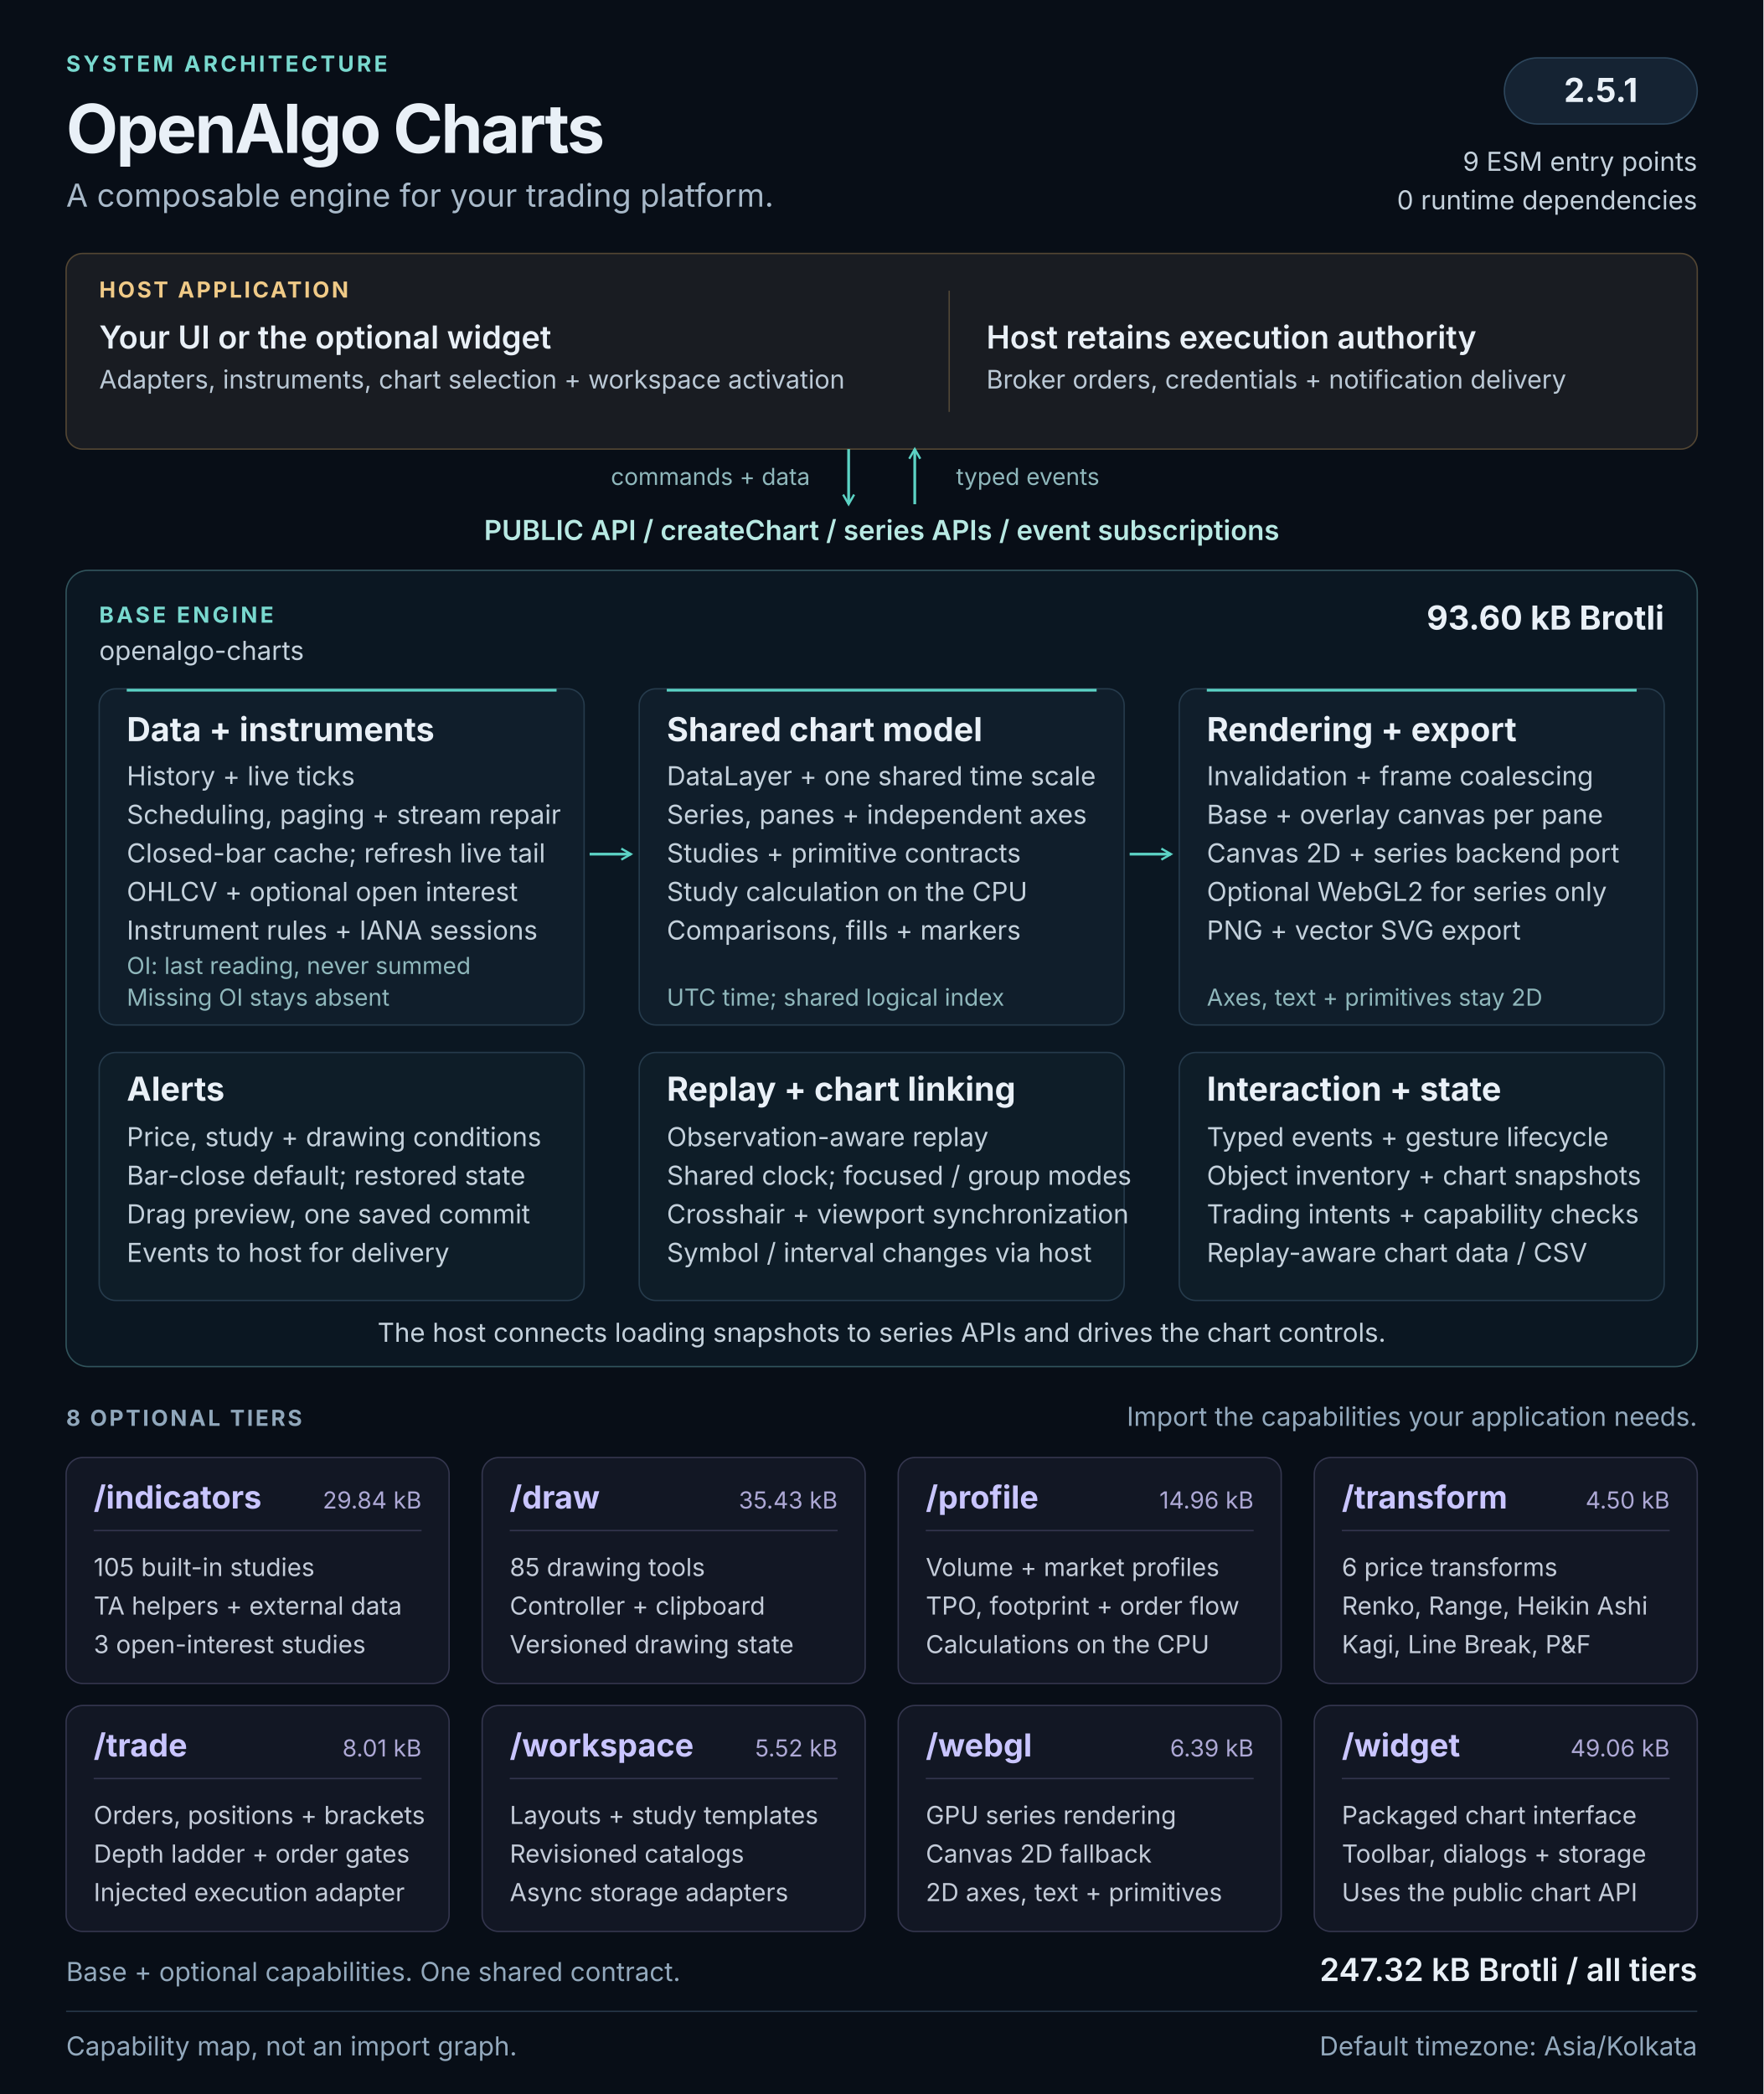
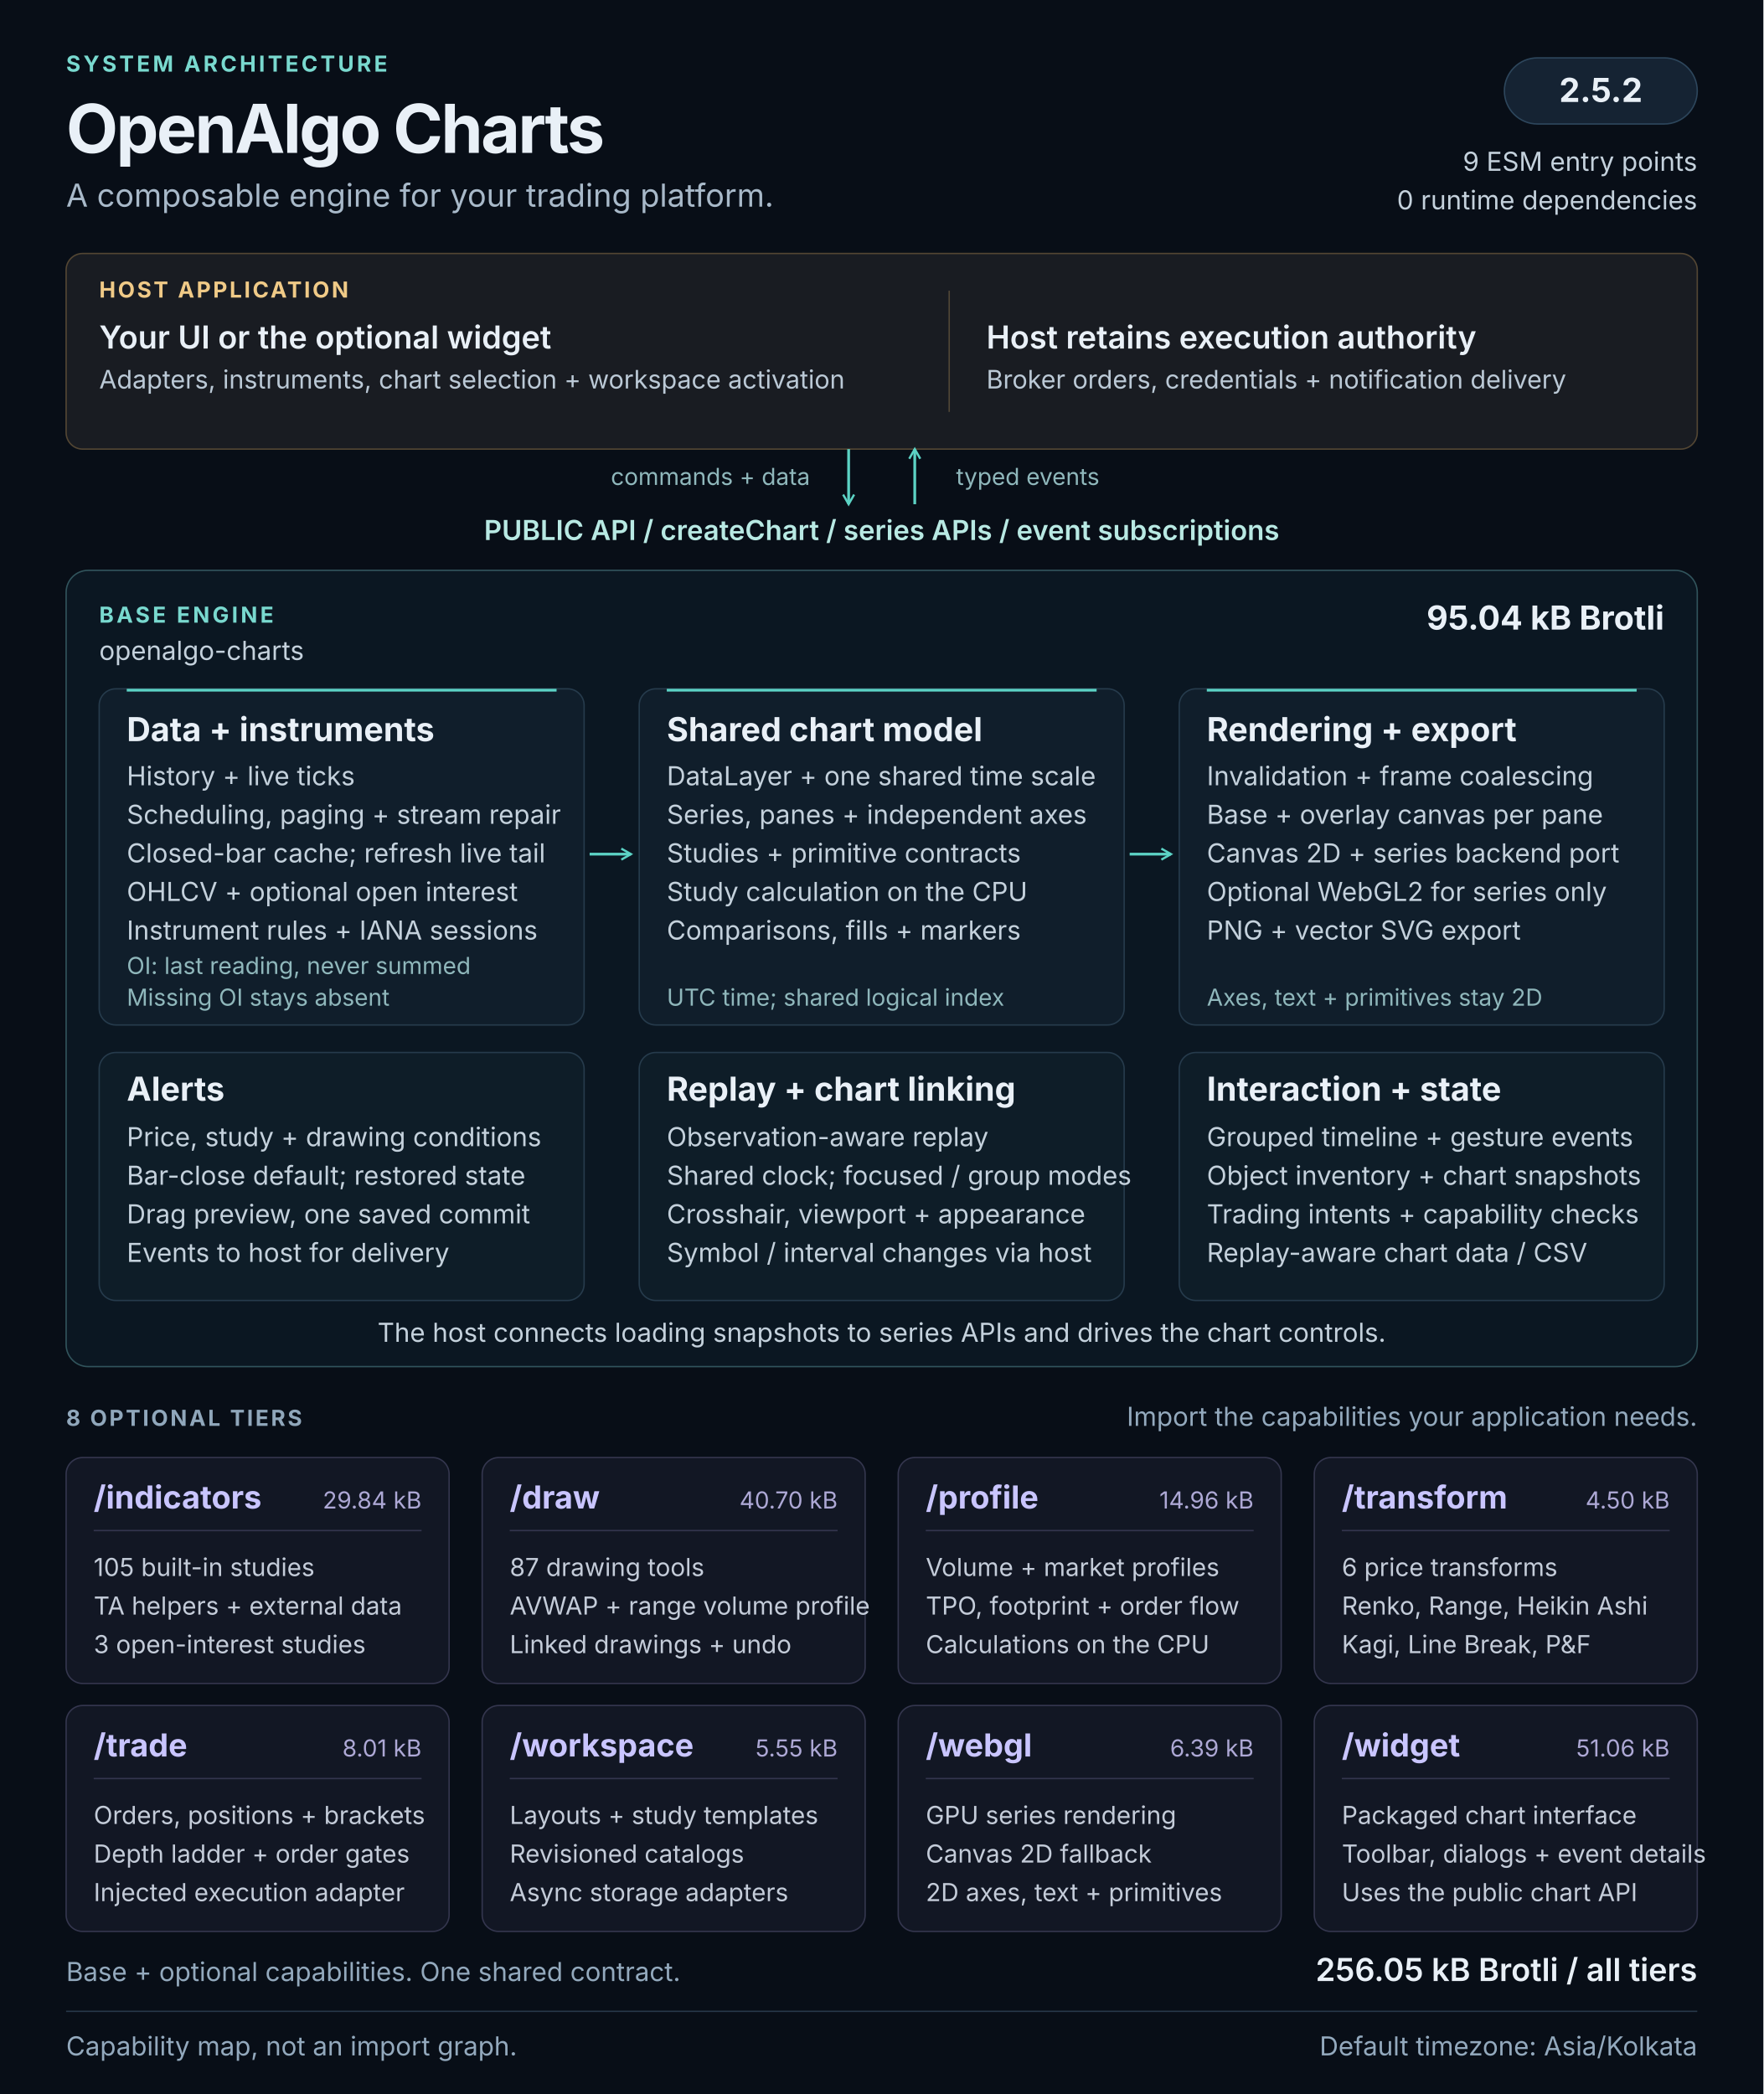
<svg xmlns="http://www.w3.org/2000/svg" width="1280" height="1520" viewBox="0 0 1280 1520" role="img" aria-labelledby="architecture-title architecture-description">
  <defs>
    <marker id="flow-arrow" viewBox="0 0 10 10" refX="8" refY="5" markerWidth="5" markerHeight="5" orient="auto-start-reverse">
      <path d="M1 1L8 5L1 9" fill="none" stroke="#5cd3c5" stroke-width="1.6" />
    </marker>
  </defs>
  <style>
  text { font-family: 'Segoe UI', Inter, Arial, sans-serif; fill: #e9f0f7; }
  .kicker { font-size: 16px; font-weight: 650; letter-spacing: 2px; fill: #79d9cf; }
  .heading { font-size: 49px; font-weight: 700; letter-spacing: -1.5px; }
  .subtitle { font-size: 23px; fill: #a8b9c9; }
  .label { font-size: 16px; font-weight: 650; letter-spacing: 1.6px; fill: #90a7bb; }
  .host-label { font-size: 16px; font-weight: 650; letter-spacing: 1.6px; fill: #f0ca87; }
  .host-title { font-size: 23px; font-weight: 600; }
  .host-body { font-size: 18.5px; fill: #bbc9d6; }
  .api { font-size: 20px; font-weight: 600; fill: #b8e9e3; }
  .panel-title { font-size: 24px; font-weight: 650; }
  .body { font-size: 19px; fill: #c4d1dc; }
  .note { font-size: 17px; fill: #8fb7bb; }
  .tier-title { font-size: 23px; font-weight: 650; fill: #c9c5ff; }
  .tier-size { font-size: 17px; fill: #ada8d5; }
  .tier-body { font-size: 18px; fill: #c4ccd9; }
  .footer { font-size: 19px; fill: #93a9bd; }
</style>
  <rect width="1280" height="1520" fill="#080e17" />
  <text x="48" y="52" class="kicker">SYSTEM ARCHITECTURE</text>
  <text x="48" y="111" class="heading">OpenAlgo Charts</text>
  <text x="48" y="150" class="subtitle">A composable engine for your trading platform.</text>
  <rect x="1092" y="42" width="140" height="48" rx="24" fill="#152333" stroke="#2d465c" />
-   <text x="1162" y="74" class="panel-title" text-anchor="middle">2.5.1</text>
+   <text x="1162" y="74" class="panel-title" text-anchor="middle">2.5.2</text>
  <text x="1232" y="124" class="body" text-anchor="end">9 ESM entry points</text>
  <text x="1232" y="152" class="body" text-anchor="end">0 runtime dependencies</text>
  <g id="host" data-panel="true">
    <rect x="48" y="184" width="1184" height="142" rx="12" fill="#191c22" stroke="#534633" />
    <text x="72" y="216" class="host-label">HOST APPLICATION</text>
    <text x="72" y="253" class="host-title">Your UI or the optional widget</text>
    <text x="72" y="282" class="host-body">Adapters, instruments, chart selection + workspace activation</text>
    <path d="M689 211v88" stroke="#514737" />
    <text x="716" y="253" class="host-title">Host retains execution authority</text>
    <text x="716" y="282" class="host-body">Broker orders, credentials + notification delivery</text>
  </g>
  <path d="M616 326v40" stroke="#5cd3c5" stroke-width="2" fill="none" marker-end="url(#flow-arrow)" />
  <path d="M664 366v-40" stroke="#5cd3c5" stroke-width="2" fill="none" marker-end="url(#flow-arrow)" />
  <text x="588" y="352" class="note" text-anchor="end">commands + data</text>
  <text x="694" y="352" class="note">typed events</text>
  <text x="640" y="392" class="api" text-anchor="middle">PUBLIC API  /  createChart  /  series APIs  /  event subscriptions</text>
  <g id="base-engine">
    <rect x="48" y="414" width="1184" height="578" rx="16" fill="#0b1722" stroke="#31545c" />
    <text x="72" y="452" class="kicker">BASE ENGINE</text>
    <text x="72" y="479" class="body">openalgo-charts</text>
-     <text x="1208" y="457" class="panel-title" text-anchor="end">93.60 kB Brotli</text>
+     <text x="1208" y="457" class="panel-title" text-anchor="end">95.04 kB Brotli</text>
    <g id="data-pipeline" data-panel="true">
      <rect x="72" y="500" width="352" height="244" rx="12" fill="#101e2b" stroke="#263b4c" />
      <path d="M92 501h312" stroke="#5cd3c5" stroke-width="2" />
      <text x="92" y="538" class="panel-title">Data + instruments</text>
      <text x="92" y="570" class="body">History + live ticks</text>
      <text x="92" y="598" class="body">Scheduling, paging + stream repair</text>
      <text x="92" y="626" class="body">Closed-bar cache; refresh live tail</text>
      <text x="92" y="654" class="body">OHLCV + optional open interest</text>
      <text x="92" y="682" class="body">Instrument rules + IANA sessions</text>
      <text x="92" y="707" class="note">OI: last reading, never summed</text>
      <text x="92" y="730" class="note">Missing OI stays absent</text>
    </g>
    <g id="chart-model" data-panel="true">
      <rect x="464" y="500" width="352" height="244" rx="12" fill="#101e2b" stroke="#263b4c" />
      <path d="M484 501h312" stroke="#5cd3c5" stroke-width="2" />
      <text x="484" y="538" class="panel-title">Shared chart model</text>
      <text x="484" y="570" class="body">DataLayer + one shared time scale</text>
      <text x="484" y="598" class="body">Series, panes + independent axes</text>
      <text x="484" y="626" class="body">Studies + primitive contracts</text>
      <text x="484" y="654" class="body">Study calculation on the CPU</text>
      <text x="484" y="682" class="body">Comparisons, fills + markers</text>
      <text x="484" y="730" class="note">UTC time; shared logical index</text>
    </g>
    <g id="rendering" data-panel="true">
      <rect x="856" y="500" width="352" height="244" rx="12" fill="#101e2b" stroke="#263b4c" />
      <path d="M876 501h312" stroke="#5cd3c5" stroke-width="2" />
      <text x="876" y="538" class="panel-title">Rendering + export</text>
      <text x="876" y="570" class="body">Invalidation + frame coalescing</text>
      <text x="876" y="598" class="body">Base + overlay canvas per pane</text>
      <text x="876" y="626" class="body">Canvas 2D + series backend port</text>
      <text x="876" y="654" class="body">Optional WebGL2 for series only</text>
      <text x="876" y="682" class="body">PNG + vector SVG export</text>
      <text x="876" y="730" class="note">Axes, text + primitives stay 2D</text>
    </g>
    <path d="M428 620h30" stroke="#5cd3c5" stroke-width="2" fill="none" marker-end="url(#flow-arrow)" />
    <path d="M820 620h30" stroke="#5cd3c5" stroke-width="2" fill="none" marker-end="url(#flow-arrow)" />
    <g id="alerts" data-panel="true">
      <rect x="72" y="764" width="352" height="180" rx="12" fill="#0e1d28" stroke="#263b4c" />
      <text x="92" y="799" class="panel-title">Alerts</text>
      <text x="92" y="832" class="body">Price, study + drawing conditions</text>
      <text x="92" y="860" class="body">Bar-close default; restored state</text>
      <text x="92" y="888" class="body">Drag preview, one saved commit</text>
      <text x="92" y="916" class="body">Events to host for delivery</text>
    </g>
    <g id="replay-linking" data-panel="true">
      <rect x="464" y="764" width="352" height="180" rx="12" fill="#0e1d28" stroke="#263b4c" />
      <text x="484" y="799" class="panel-title">Replay + chart linking</text>
      <text x="484" y="832" class="body">Observation-aware replay</text>
      <text x="484" y="860" class="body">Shared clock; focused / group modes</text>
-       <text x="484" y="888" class="body">Crosshair + viewport synchronization</text>
+       <text x="484" y="888" class="body">Crosshair, viewport + appearance</text>
      <text x="484" y="916" class="body">Symbol / interval changes via host</text>
    </g>
    <g id="interaction-state" data-panel="true">
      <rect x="856" y="764" width="352" height="180" rx="12" fill="#0e1d28" stroke="#263b4c" />
      <text x="876" y="799" class="panel-title">Interaction + state</text>
-       <text x="876" y="832" class="body">Typed events + gesture lifecycle</text>
+       <text x="876" y="832" class="body">Grouped timeline + gesture events</text>
      <text x="876" y="860" class="body">Object inventory + chart snapshots</text>
      <text x="876" y="888" class="body">Trading intents + capability checks</text>
      <text x="876" y="916" class="body">Replay-aware chart data / CSV</text>
    </g>
    <text x="640" y="974" class="body" text-anchor="middle">The host connects loading snapshots to series APIs and drives the chart controls.</text>
  </g>
  <text x="48" y="1035" class="label">8 OPTIONAL TIERS</text>
  <text x="1232" y="1035" class="footer" text-anchor="end">Import the capabilities your application needs.</text>
  <g id="tier-indicators" data-panel="true">
    <rect x="48" y="1058" width="278" height="164" rx="12" fill="#121724" stroke="#34364e" />
    <text x="68" y="1095" class="tier-title">/indicators</text>
    <text x="306" y="1095" class="tier-size" text-anchor="end">29.84 kB</text>
    <path d="M68 1111h238" stroke="#34364e" />
    <text x="68" y="1144" class="tier-body">105 built-in studies</text>
    <text x="68" y="1172" class="tier-body">TA helpers + external data</text>
    <text x="68" y="1200" class="tier-body">3 open-interest studies</text>
  </g>
  <g id="tier-draw" data-panel="true">
    <rect x="350" y="1058" width="278" height="164" rx="12" fill="#121724" stroke="#34364e" />
    <text x="370" y="1095" class="tier-title">/draw</text>
-     <text x="608" y="1095" class="tier-size" text-anchor="end">35.43 kB</text>
+     <text x="608" y="1095" class="tier-size" text-anchor="end">40.70 kB</text>
    <path d="M370 1111h238" stroke="#34364e" />
-     <text x="370" y="1144" class="tier-body">85 drawing tools</text>
-     <text x="370" y="1172" class="tier-body">Controller + clipboard</text>
-     <text x="370" y="1200" class="tier-body">Versioned drawing state</text>
+     <text x="370" y="1144" class="tier-body">87 drawing tools</text>
+     <text x="370" y="1172" class="tier-body">AVWAP + range volume profile</text>
+     <text x="370" y="1200" class="tier-body">Linked drawings + undo</text>
  </g>
  <g id="tier-profile" data-panel="true">
    <rect x="652" y="1058" width="278" height="164" rx="12" fill="#121724" stroke="#34364e" />
    <text x="672" y="1095" class="tier-title">/profile</text>
    <text x="910" y="1095" class="tier-size" text-anchor="end">14.96 kB</text>
    <path d="M672 1111h238" stroke="#34364e" />
    <text x="672" y="1144" class="tier-body">Volume + market profiles</text>
    <text x="672" y="1172" class="tier-body">TPO, footprint + order flow</text>
    <text x="672" y="1200" class="tier-body">Calculations on the CPU</text>
  </g>
  <g id="tier-transform" data-panel="true">
    <rect x="954" y="1058" width="278" height="164" rx="12" fill="#121724" stroke="#34364e" />
    <text x="974" y="1095" class="tier-title">/transform</text>
    <text x="1212" y="1095" class="tier-size" text-anchor="end">4.50 kB</text>
    <path d="M974 1111h238" stroke="#34364e" />
    <text x="974" y="1144" class="tier-body">6 price transforms</text>
    <text x="974" y="1172" class="tier-body">Renko, Range, Heikin Ashi</text>
    <text x="974" y="1200" class="tier-body">Kagi, Line Break, P&amp;F</text>
  </g>
  <g id="tier-trade" data-panel="true">
    <rect x="48" y="1238" width="278" height="164" rx="12" fill="#121724" stroke="#34364e" />
    <text x="68" y="1275" class="tier-title">/trade</text>
    <text x="306" y="1275" class="tier-size" text-anchor="end">8.01 kB</text>
    <path d="M68 1291h238" stroke="#34364e" />
    <text x="68" y="1324" class="tier-body">Orders, positions + brackets</text>
    <text x="68" y="1352" class="tier-body">Depth ladder + order gates</text>
    <text x="68" y="1380" class="tier-body">Injected execution adapter</text>
  </g>
  <g id="tier-workspace" data-panel="true">
    <rect x="350" y="1238" width="278" height="164" rx="12" fill="#121724" stroke="#34364e" />
    <text x="370" y="1275" class="tier-title">/workspace</text>
-     <text x="608" y="1275" class="tier-size" text-anchor="end">5.52 kB</text>
+     <text x="608" y="1275" class="tier-size" text-anchor="end">5.55 kB</text>
    <path d="M370 1291h238" stroke="#34364e" />
    <text x="370" y="1324" class="tier-body">Layouts + study templates</text>
    <text x="370" y="1352" class="tier-body">Revisioned catalogs</text>
    <text x="370" y="1380" class="tier-body">Async storage adapters</text>
  </g>
  <g id="tier-webgl" data-panel="true">
    <rect x="652" y="1238" width="278" height="164" rx="12" fill="#121724" stroke="#34364e" />
    <text x="672" y="1275" class="tier-title">/webgl</text>
    <text x="910" y="1275" class="tier-size" text-anchor="end">6.39 kB</text>
    <path d="M672 1291h238" stroke="#34364e" />
    <text x="672" y="1324" class="tier-body">GPU series rendering</text>
    <text x="672" y="1352" class="tier-body">Canvas 2D fallback</text>
    <text x="672" y="1380" class="tier-body">2D axes, text + primitives</text>
  </g>
  <g id="tier-widget" data-panel="true">
    <rect x="954" y="1238" width="278" height="164" rx="12" fill="#121724" stroke="#34364e" />
    <text x="974" y="1275" class="tier-title">/widget</text>
-     <text x="1212" y="1275" class="tier-size" text-anchor="end">49.06 kB</text>
+     <text x="1212" y="1275" class="tier-size" text-anchor="end">51.06 kB</text>
    <path d="M974 1291h238" stroke="#34364e" />
    <text x="974" y="1324" class="tier-body">Packaged chart interface</text>
-     <text x="974" y="1352" class="tier-body">Toolbar, dialogs + storage</text>
+     <text x="974" y="1352" class="tier-body">Toolbar, dialogs + event details</text>
    <text x="974" y="1380" class="tier-body">Uses the public chart API</text>
  </g>
  <text x="48" y="1438" class="footer">Base + optional capabilities. One shared contract.</text>
-   <text x="1232" y="1438" class="host-title" text-anchor="end">247.32 kB Brotli / all tiers</text>
+   <text x="1232" y="1438" class="host-title" text-anchor="end">256.05 kB Brotli / all tiers</text>
  <path d="M48 1460h1184" stroke="#273849" />
  <text x="48" y="1492" class="footer">Capability map, not an import graph.</text>
  <text x="1232" y="1492" class="footer" text-anchor="end">Default timezone: Asia/Kolkata</text>
</svg>
